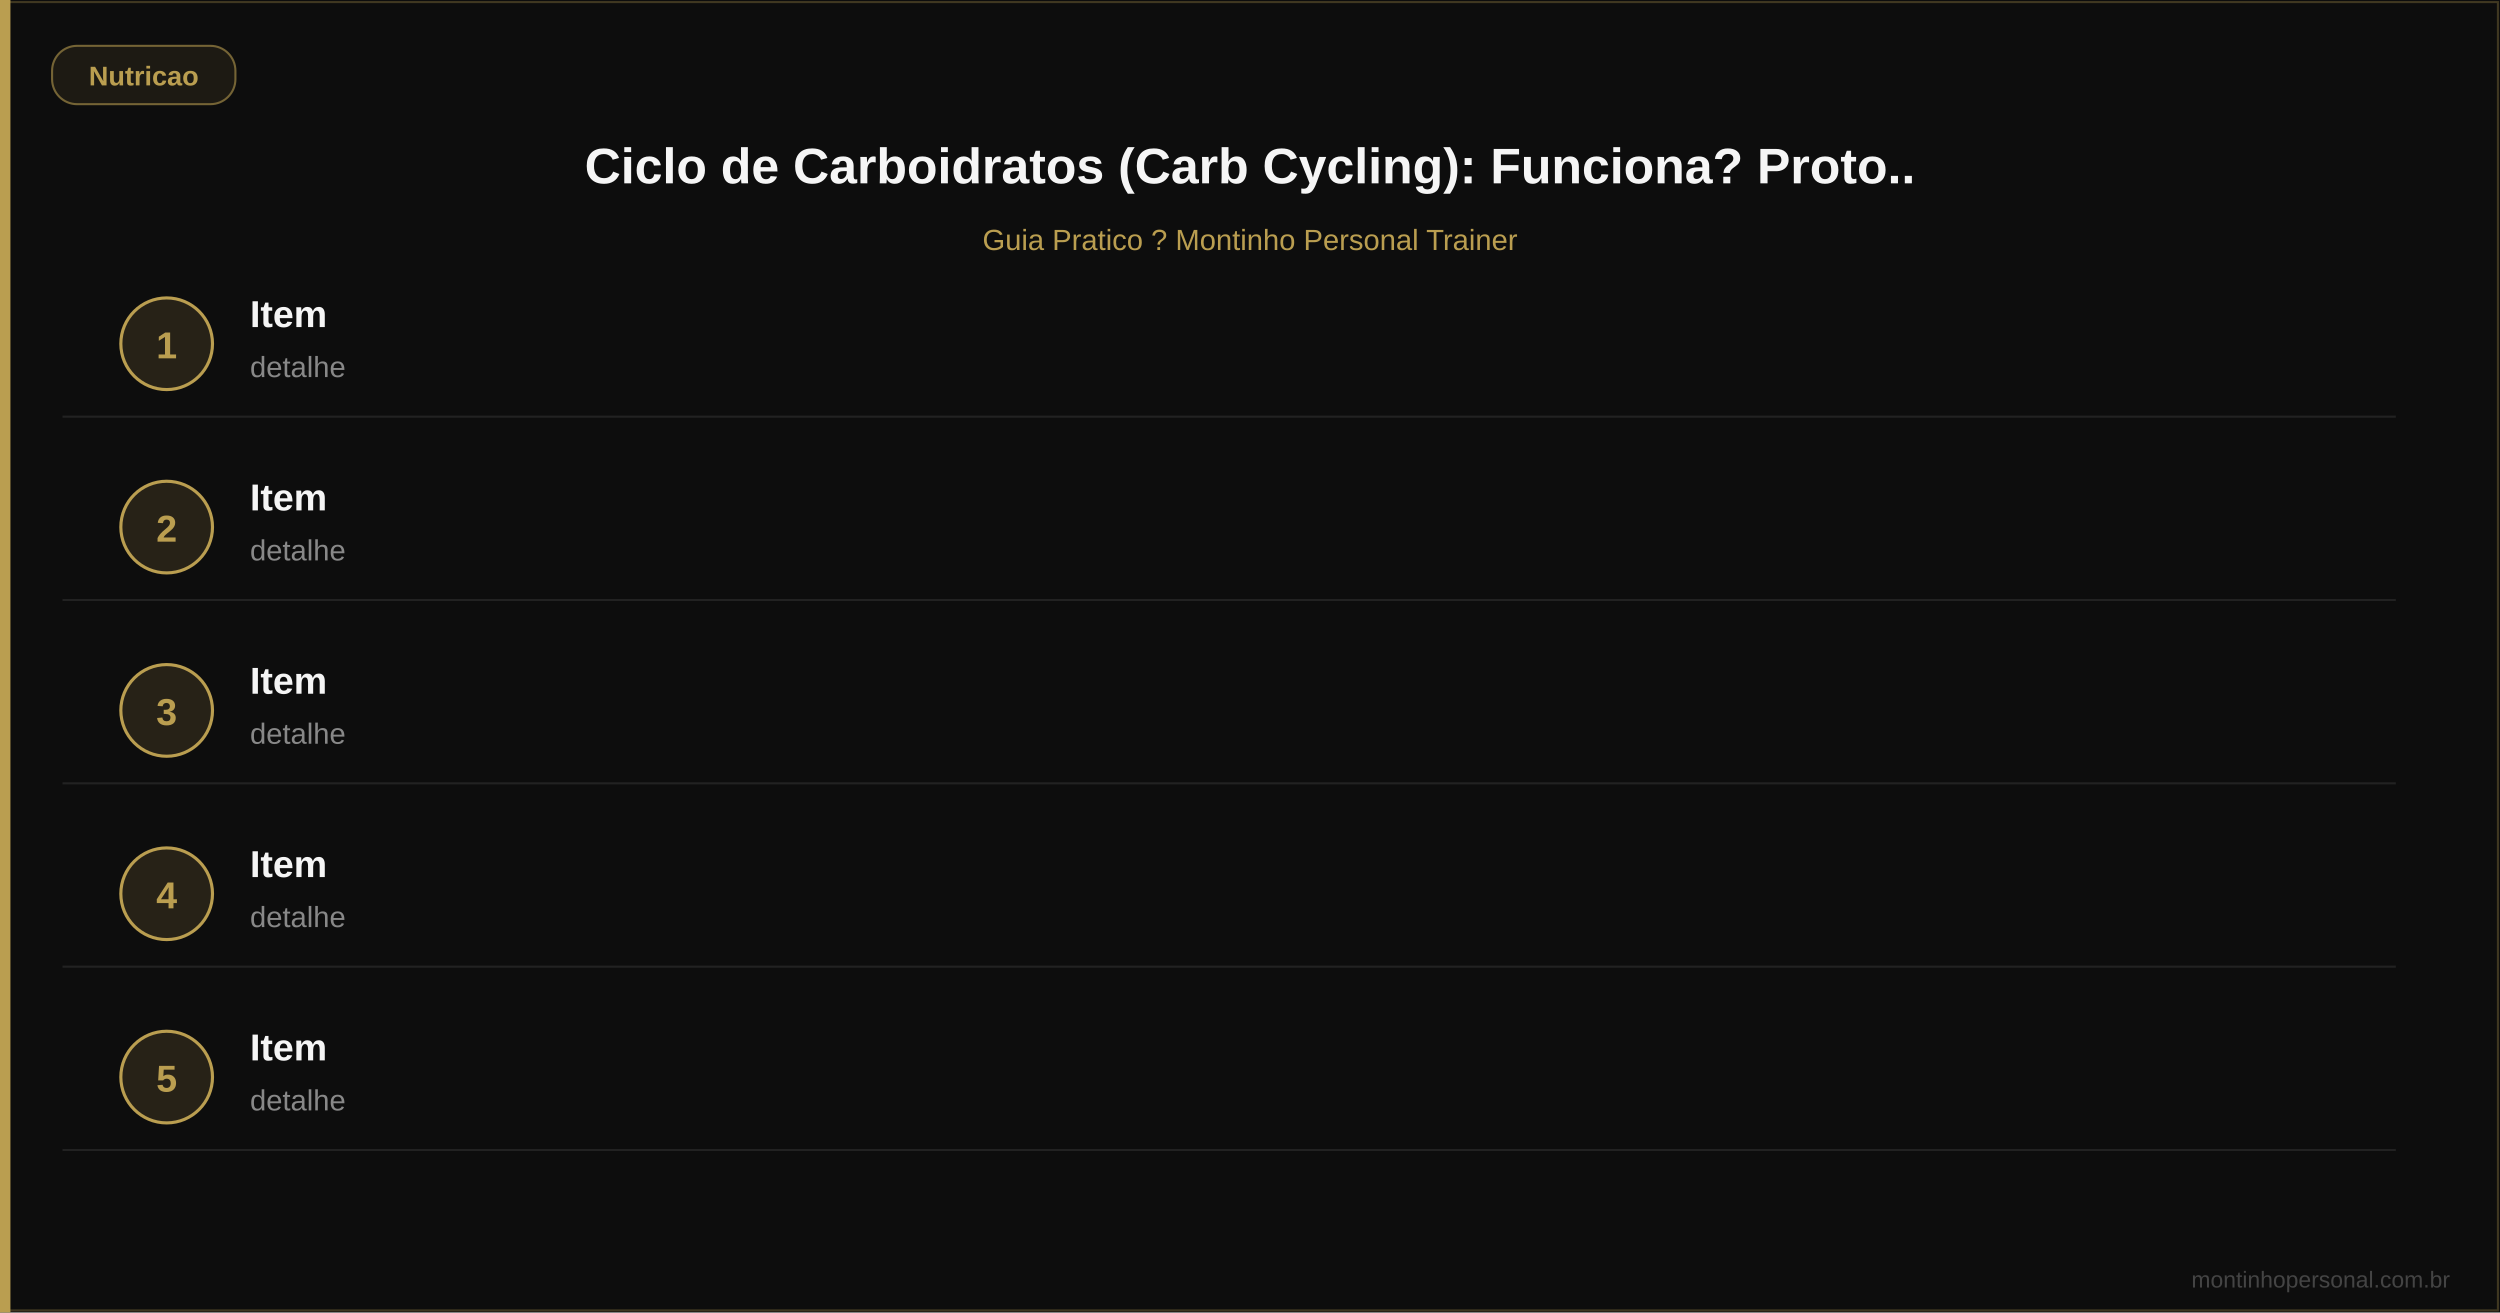
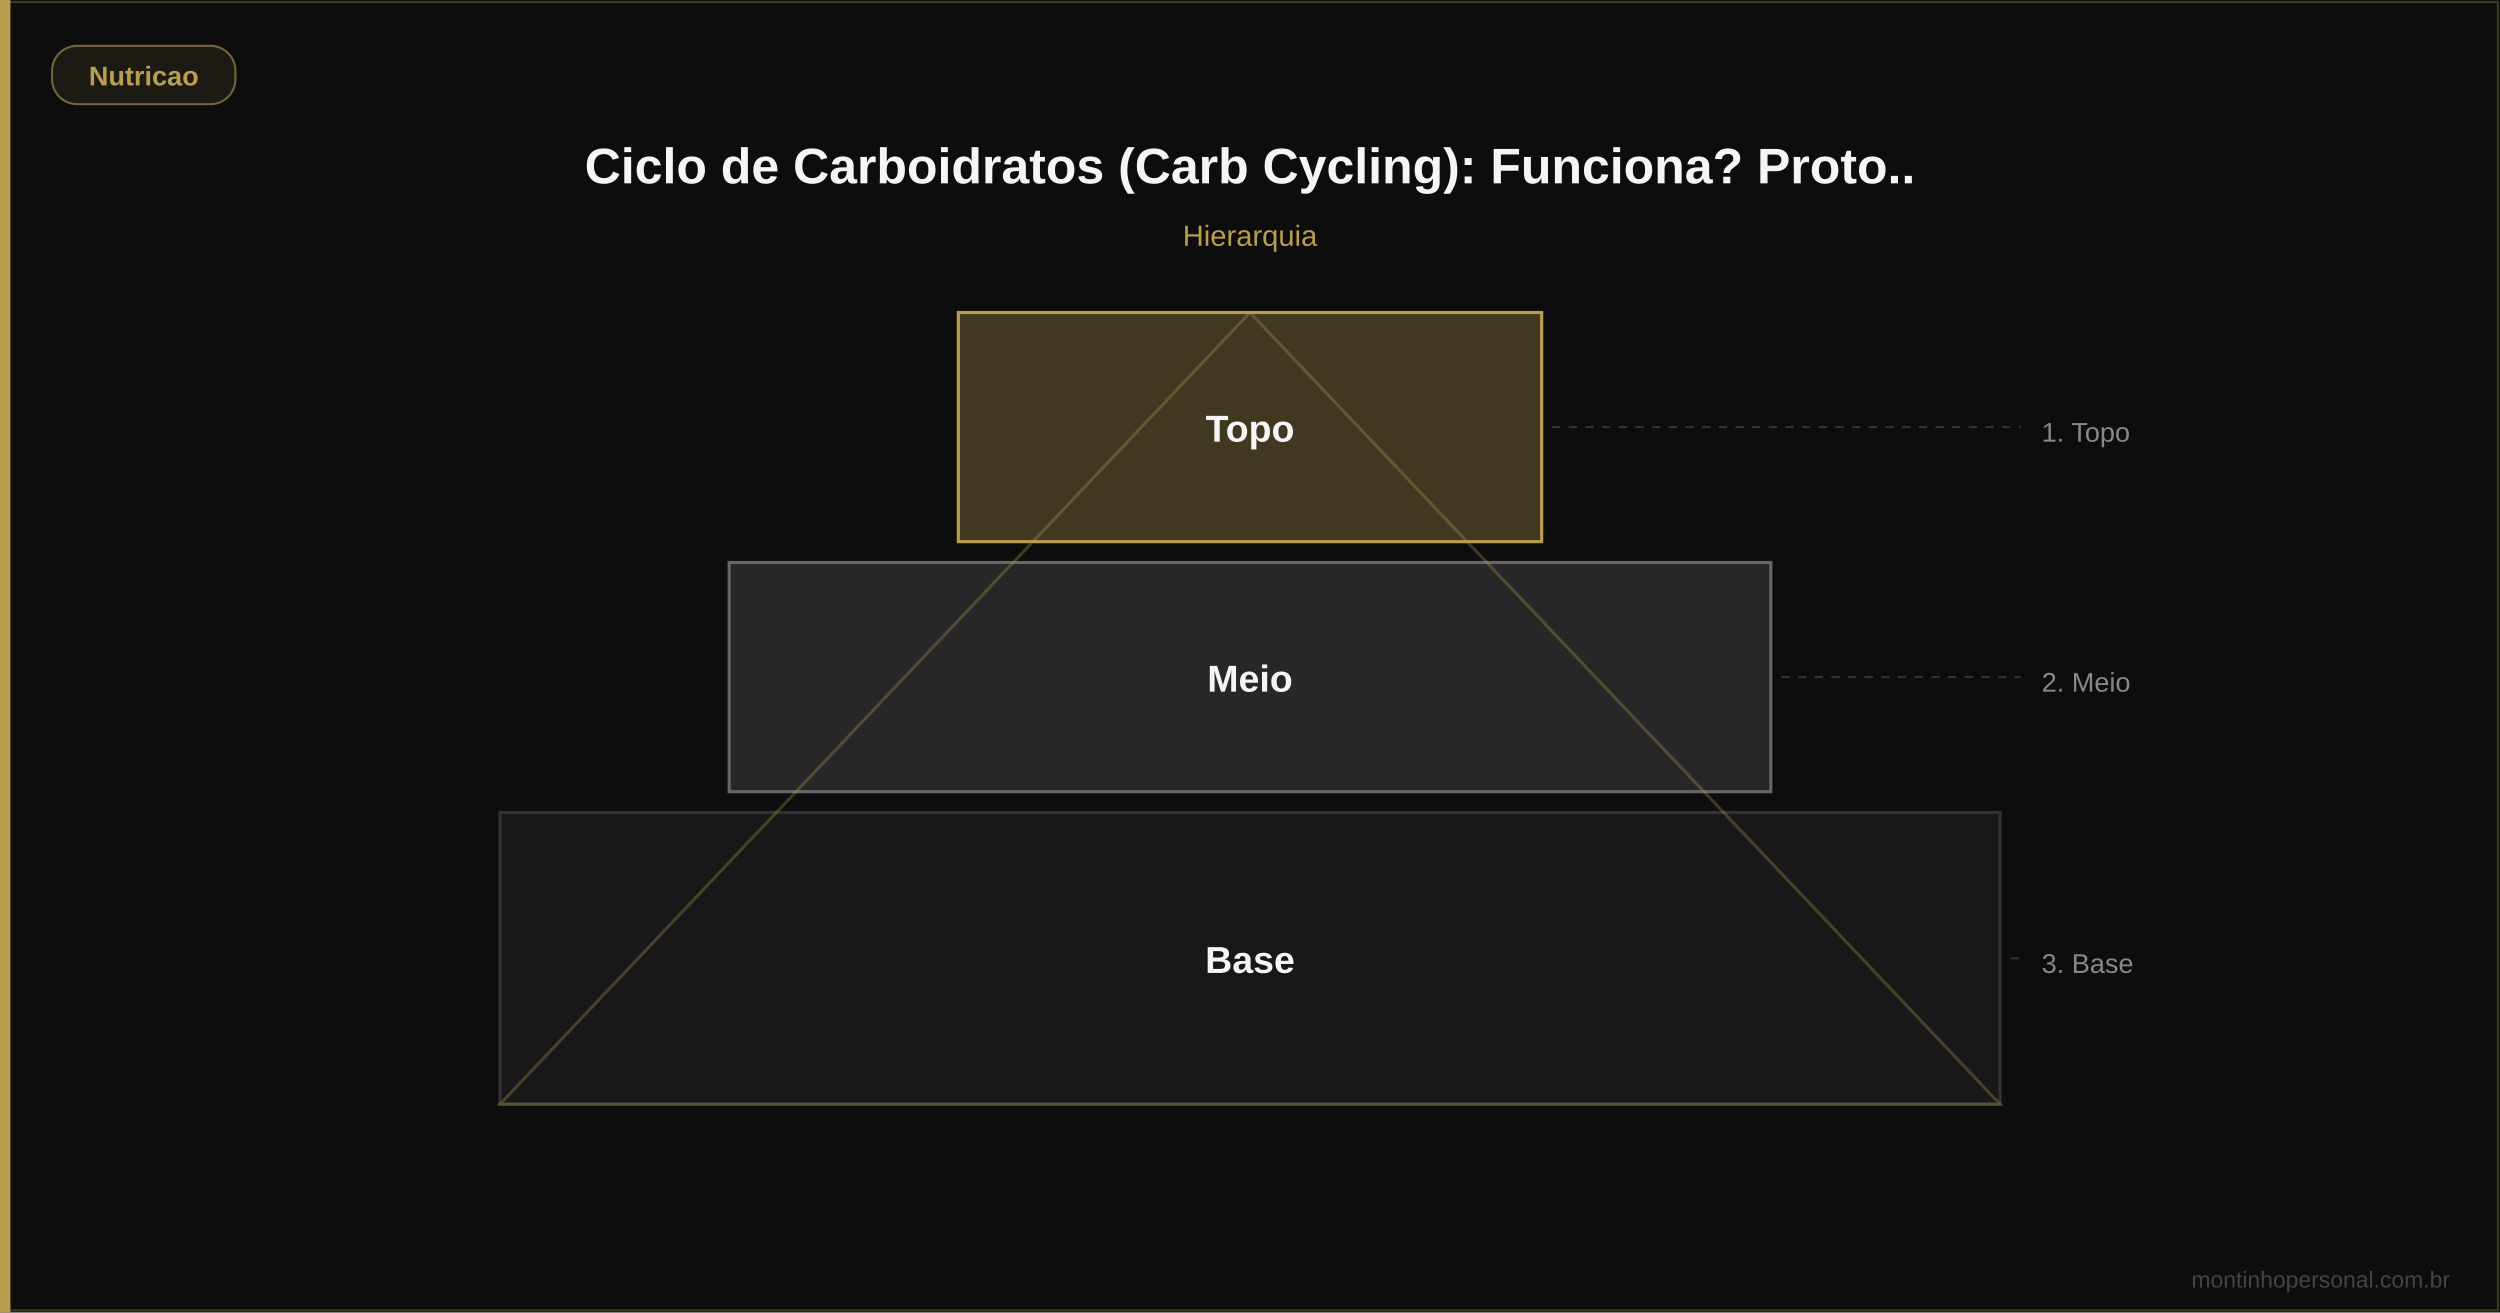
<svg xmlns="http://www.w3.org/2000/svg" viewBox="0 0 1200 630" width="1200" height="630" role="img" aria-label="Ciclo de Carboidratos (Carb Cycling): Funciona? Protocolo Completo">
  <rect width="1200" height="630" fill="#0d0d0d" />
  <rect x="0" y="0" width="5" height="630" fill="#BA9E50" />
  <rect x="1" y="1" width="1198" height="628" fill="none" stroke="#BA9E50" stroke-width="1" opacity="0.3" />
  <rect x="25" y="22" width="88" height="28" rx="12" fill="#BA9E50" fill-opacity="0.15" stroke="#BA9E50" stroke-width="1" opacity="0.6" />
  <text x="69" y="41" font-family="Arial,sans-serif" font-size="13" fill="#BA9E50" text-anchor="middle" font-weight="600">Nutricao</text>
  <text x="600" y="88" font-family="Arial,sans-serif" font-size="24" fill="#F5F5F5" text-anchor="middle" font-weight="bold">Ciclo de Carboidratos (Carb Cycling): Funciona? Proto..</text>
-   <text x="600" y="120" font-family="Arial,sans-serif" font-size="14" fill="#BA9E50" text-anchor="middle">Guia Pratico ? Montinho Personal Trainer</text>
-   <circle cx="80" cy="165" r="22" fill="#BA9E50" fill-opacity="0.15" stroke="#BA9E50" stroke-width="1.5" />
-   <text x="80" y="172" font-family="Arial,sans-serif" font-size="18" fill="#BA9E50" text-anchor="middle" font-weight="bold">1</text>
-   <text x="120" y="157" font-family="Arial,sans-serif" font-size="18" fill="#F5F5F5" font-weight="bold">Item</text>
-   <text x="120" y="181" font-family="Arial,sans-serif" font-size="14" fill="#888888">detalhe</text>
-   <line x1="30" y1="200" x2="1150" y2="200" stroke="#222" stroke-width="1" />
-   <circle cx="80" cy="253" r="22" fill="#BA9E50" fill-opacity="0.15" stroke="#BA9E50" stroke-width="1.5" />
-   <text x="80" y="260" font-family="Arial,sans-serif" font-size="18" fill="#BA9E50" text-anchor="middle" font-weight="bold">2</text>
-   <text x="120" y="245" font-family="Arial,sans-serif" font-size="18" fill="#F5F5F5" font-weight="bold">Item</text>
-   <text x="120" y="269" font-family="Arial,sans-serif" font-size="14" fill="#888888">detalhe</text>
-   <line x1="30" y1="288" x2="1150" y2="288" stroke="#222" stroke-width="1" />
-   <circle cx="80" cy="341" r="22" fill="#BA9E50" fill-opacity="0.15" stroke="#BA9E50" stroke-width="1.5" />
-   <text x="80" y="348" font-family="Arial,sans-serif" font-size="18" fill="#BA9E50" text-anchor="middle" font-weight="bold">3</text>
-   <text x="120" y="333" font-family="Arial,sans-serif" font-size="18" fill="#F5F5F5" font-weight="bold">Item</text>
-   <text x="120" y="357" font-family="Arial,sans-serif" font-size="14" fill="#888888">detalhe</text>
-   <line x1="30" y1="376" x2="1150" y2="376" stroke="#222" stroke-width="1" />
-   <circle cx="80" cy="429" r="22" fill="#BA9E50" fill-opacity="0.15" stroke="#BA9E50" stroke-width="1.5" />
-   <text x="80" y="436" font-family="Arial,sans-serif" font-size="18" fill="#BA9E50" text-anchor="middle" font-weight="bold">4</text>
-   <text x="120" y="421" font-family="Arial,sans-serif" font-size="18" fill="#F5F5F5" font-weight="bold">Item</text>
-   <text x="120" y="445" font-family="Arial,sans-serif" font-size="14" fill="#888888">detalhe</text>
-   <line x1="30" y1="464" x2="1150" y2="464" stroke="#222" stroke-width="1" />
-   <circle cx="80" cy="517" r="22" fill="#BA9E50" fill-opacity="0.15" stroke="#BA9E50" stroke-width="1.5" />
-   <text x="80" y="524" font-family="Arial,sans-serif" font-size="18" fill="#BA9E50" text-anchor="middle" font-weight="bold">5</text>
-   <text x="120" y="509" font-family="Arial,sans-serif" font-size="18" fill="#F5F5F5" font-weight="bold">Item</text>
-   <text x="120" y="533" font-family="Arial,sans-serif" font-size="14" fill="#888888">detalhe</text>
-   <line x1="30" y1="552" x2="1150" y2="552" stroke="#222" stroke-width="1" />
+   <text x="600" y="118" font-family="Arial,sans-serif" font-size="14" fill="#BA9E50" text-anchor="middle">Hierarquia</text>
+   <polygon points="460,150 740,150 740,260 460,260" fill="#BA9E50" fill-opacity="0.3" stroke="#BA9E50" stroke-width="1.5" />
+   <text x="600" y="212" font-family="Arial,sans-serif" font-size="18" fill="#F5F5F5" text-anchor="middle" font-weight="600">Topo</text>
+   <text x="980" y="212" font-family="Arial,sans-serif" font-size="13" fill="#888888">1. Topo</text>
+   <line x1="745" y1="205" x2="970" y2="205" stroke="#333" stroke-width="1" stroke-dasharray="4,4" />
+   <polygon points="350,270 850,270 850,380 350,380" fill="#666" fill-opacity="0.3" stroke="#666" stroke-width="1.5" />
+   <text x="600" y="332" font-family="Arial,sans-serif" font-size="18" fill="#F5F5F5" text-anchor="middle" font-weight="600">Meio</text>
+   <text x="980" y="332" font-family="Arial,sans-serif" font-size="13" fill="#888888">2. Meio</text>
+   <line x1="855" y1="325" x2="970" y2="325" stroke="#333" stroke-width="1" stroke-dasharray="4,4" />
+   <polygon points="240,390 960,390 960,530 240,530" fill="#333" fill-opacity="0.3" stroke="#333" stroke-width="1.5" />
+   <text x="600" y="467" font-family="Arial,sans-serif" font-size="18" fill="#F5F5F5" text-anchor="middle" font-weight="600">Base</text>
+   <text x="980" y="467" font-family="Arial,sans-serif" font-size="13" fill="#888888">3. Base</text>
+   <line x1="965" y1="460" x2="970" y2="460" stroke="#333" stroke-width="1" stroke-dasharray="4,4" />
+   <polygon points="600,150 240,530 960,530" fill="none" stroke="#BA9E50" stroke-width="1.5" stroke-opacity="0.3" />
  <text x="1176" y="618" font-family="Arial,sans-serif" font-size="11" fill="#444" text-anchor="end">montinhopersonal.com.br</text>
</svg>
